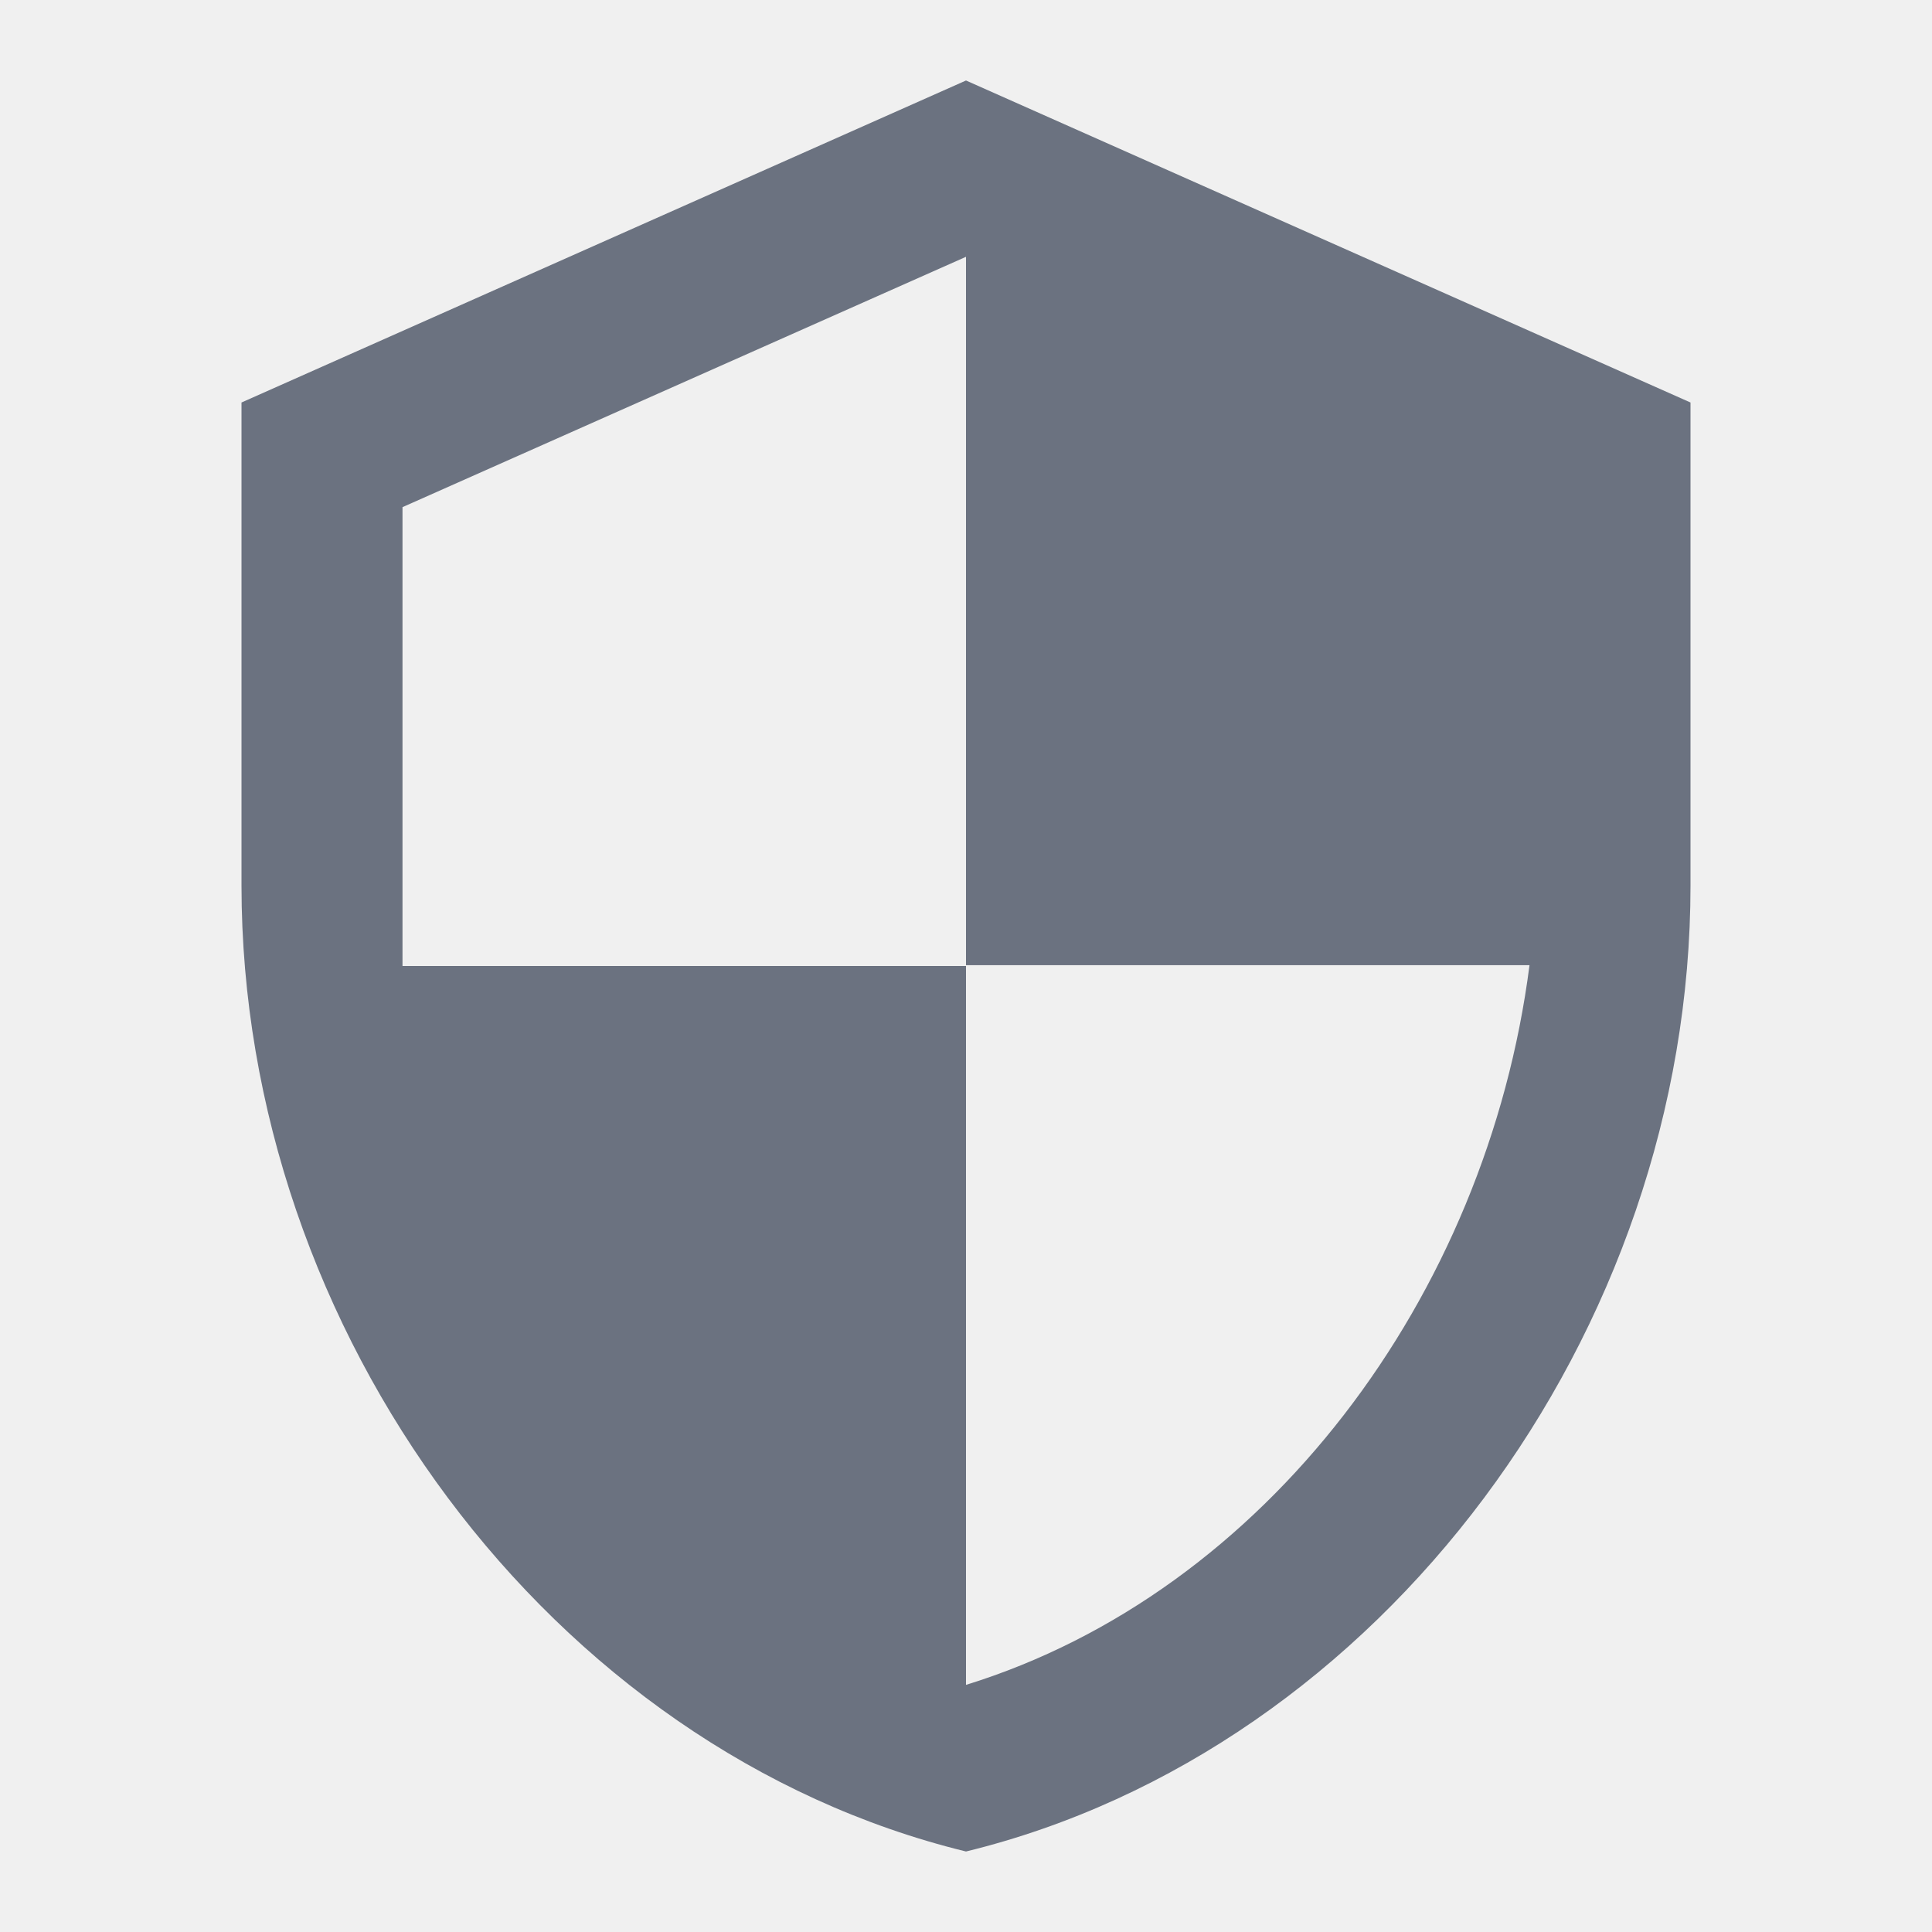
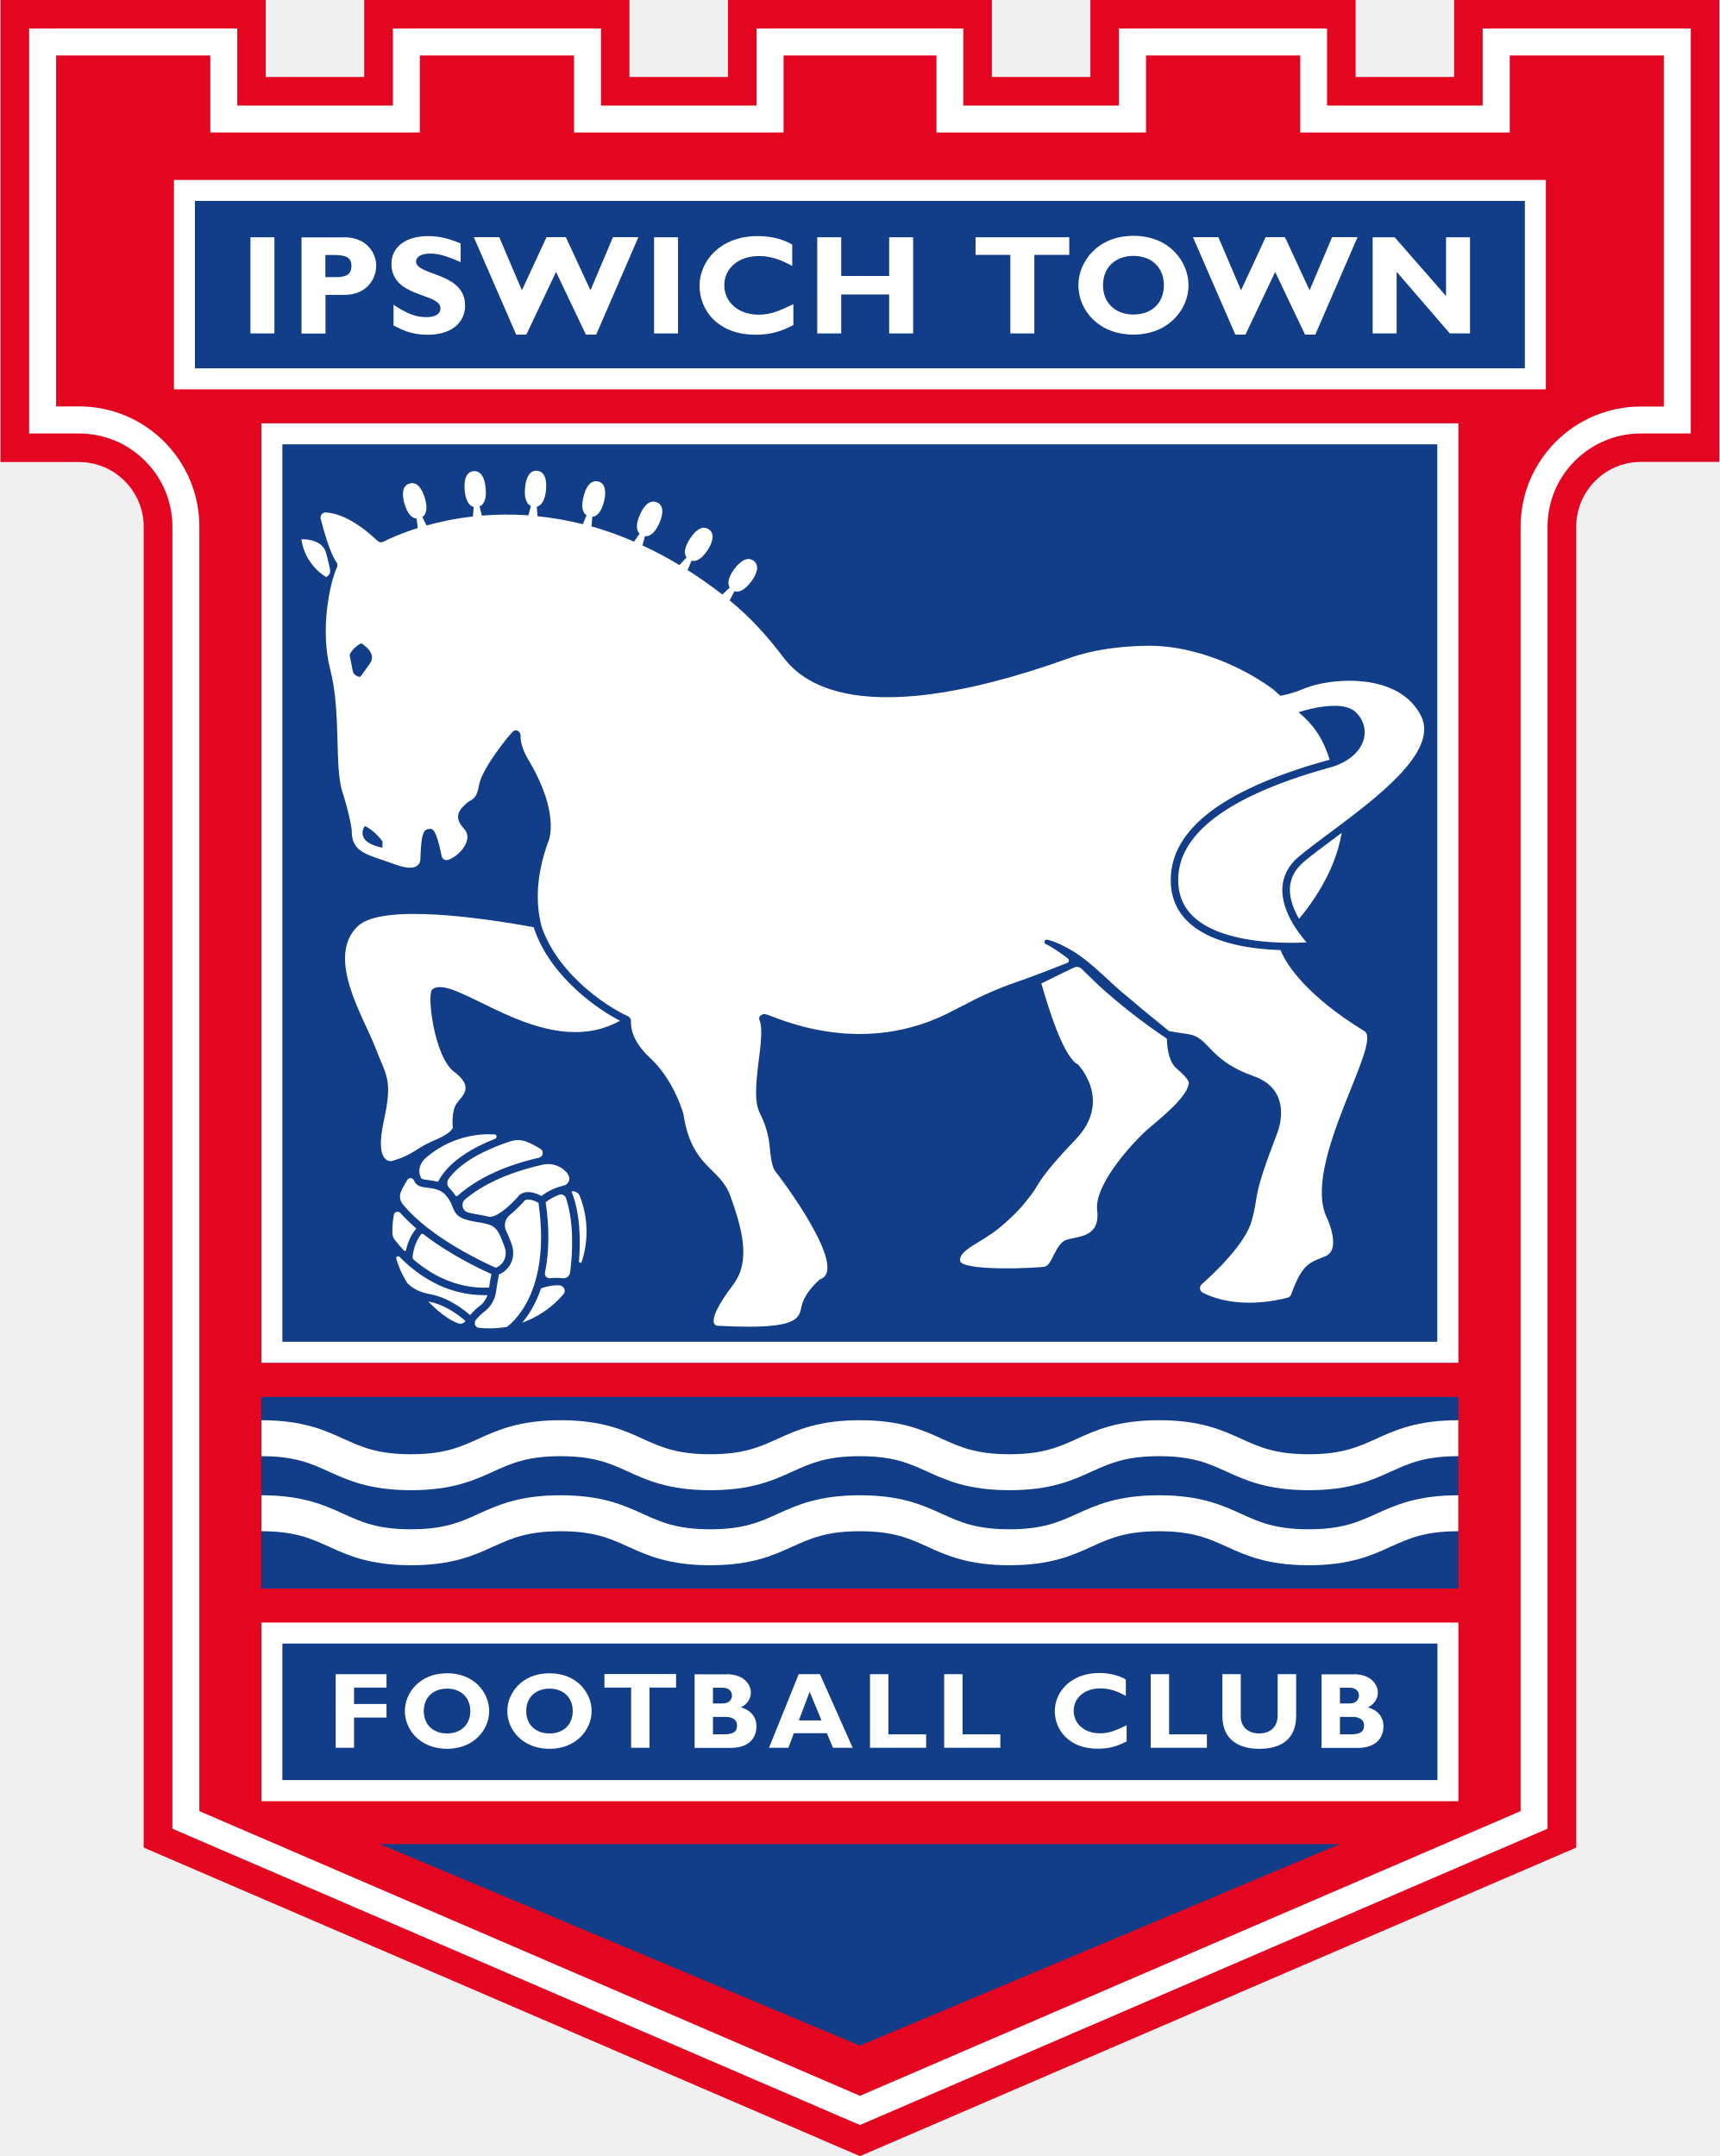
- <svg xmlns="http://www.w3.org/2000/svg" viewBox="0 0 24 24" fill="#6B7280" width="64" height="64">
-   <path d="M12 1L3 5v6c0 5.55 3.84 10.74 9 12 5.16-1.26 9-6.45 9-12V5l-9-4zm0 10.99h7c-.53 4.12-3.28 7.79-7 8.94V12H5V6.3l7-3.11v8.8s0 .01 0 .01z" />
+ <svg xmlns="http://www.w3.org/2000/svg" id="Calque_2" viewBox="0.0 0.0 131.89 165.47" width="282.402" height="354.105">
+   <defs>
+     <style>.cls-1,.cls-2{fill:none;}.cls-3{fill:#fff;}.cls-4{fill:#e40520;}.cls-5{fill:#123d88;}.cls-2{clip-path:url(#clippath);}</style>
+     <clipPath id="clippath">
+       <rect class="cls-1" width="131.89" height="165.47" />
+     </clipPath>
+   </defs>
+   <g id="svg34">
+     <g class="cls-2">
+       <path class="cls-3" d="m113.73,2.19v5.91h-11.94V2.19h-15.97v5.91h-11.93V2.19h-15.87v5.91h-11.93V2.19h-15.97v5.91h-11.94V2.19H2.19v31.08h3.83c3.95,0,7.16,3.21,7.16,7.15v99.93l1.25.54,50.69,21.85.82.35.82-.35,50.69-21.85,1.25-.54V40.42c0-3.94,3.21-7.15,7.16-7.15h3.83V2.19h-15.97Zm13.9,29.01h-1.76c-5.1,0-9.23,4.13-9.23,9.23v98.57l-50.69,21.85-50.69-21.85V40.42c0-5.1-4.13-9.23-9.23-9.23h-1.76V4.26h11.83v5.91h16.08v-5.91h11.83v5.91h16.08v-5.91h11.73v5.91h16.08v-5.91h11.83v5.91h16.08v-5.91h11.83v26.94Z" />
+       <path class="cls-4" d="m127.63,4.26v26.94h-1.76c-5.1,0-9.23,4.13-9.23,9.23v98.57l-50.69,21.85-50.69-21.85V40.42c0-5.1-4.13-9.23-9.23-9.23h-1.76V4.26h11.83v5.91h16.08v-5.91h11.83v5.91h16.08v-5.91h11.73v5.91h16.08v-5.91h11.83v5.91h16.08v-5.91h11.83Z" />
+       <path class="cls-5" d="m111.87,107.21H20.02v14.71h91.85v-14.71Z" />
+       <path class="cls-5" d="m111.06,125.33H20.82v12.1h90.24v-12.1Z" />
+       <path class="cls-3" d="m110.26,126.14v10.48H21.63v-10.48h88.63Zm1.61-1.61H20.02v13.71h91.85v-13.71Z" />
+       <path class="cls-5" d="m117.77,14.61H14.11v14.46h103.66v-14.46Z" />
+       <path class="cls-3" d="m116.97,15.42v12.85H14.92v-12.85h102.05Zm1.61-1.61H13.31v16.07h105.27V13.81Z" />
+       <path class="cls-3" d="m100.38,114.37c-3.17,0-4.84-.76-6.31-1.43-1.39-.63-2.6-1.18-5.17-1.18s-3.77.55-5.17,1.18c-1.47.67-3.14,1.43-6.31,1.43s-4.84-.76-6.31-1.43c-1.39-.63-2.6-1.18-5.17-1.18s-3.77.55-5.17,1.18c-1.47.67-3.14,1.43-6.31,1.43s-4.84-.76-6.31-1.43c-1.39-.63-2.6-1.18-5.17-1.18s-3.77.55-5.17,1.18c-1.47.67-3.14,1.43-6.31,1.43s-4.84-.76-6.31-1.43c-1.39-.63-2.6-1.18-5.17-1.18v-2.76c3.17,0,4.84.76,6.31,1.43,1.39.63,2.6,1.18,5.17,1.18s3.77-.55,5.17-1.18c1.47-.67,3.14-1.43,6.31-1.43s4.84.76,6.31,1.43c1.39.63,2.6,1.18,5.17,1.18s3.77-.55,5.17-1.18c1.47-.67,3.14-1.43,6.31-1.43s4.84.76,6.31,1.43c1.39.63,2.6,1.18,5.17,1.18s3.77-.55,5.17-1.18c1.47-.67,3.14-1.43,6.31-1.43s4.84.76,6.31,1.43c1.39.63,2.6,1.18,5.17,1.18s3.77-.55,5.17-1.18c1.47-.67,3.14-1.43,6.31-1.43v2.76c-2.57,0-3.77.55-5.17,1.18-1.47.67-3.14,1.43-6.31,1.43Z" />
+       <path class="cls-3" d="m100.38,120.13c-3.17,0-4.84-.76-6.31-1.43-1.39-.63-2.6-1.18-5.17-1.18s-3.77.55-5.17,1.18c-1.47.67-3.14,1.43-6.31,1.43s-4.84-.76-6.31-1.43c-1.39-.63-2.6-1.18-5.17-1.18s-3.77.55-5.17,1.18c-1.47.67-3.14,1.43-6.31,1.43s-4.84-.76-6.31-1.43c-1.39-.63-2.6-1.18-5.17-1.18s-3.77.55-5.17,1.18c-1.47.67-3.14,1.43-6.31,1.43s-4.84-.76-6.31-1.43c-1.39-.63-2.6-1.18-5.17-1.18v-2.76c3.17,0,4.84.76,6.31,1.43,1.39.63,2.6,1.18,5.17,1.18s3.77-.55,5.17-1.18c1.47-.67,3.14-1.43,6.31-1.43s4.84.76,6.31,1.43c1.39.63,2.6,1.18,5.17,1.18s3.77-.55,5.17-1.18c1.47-.67,3.14-1.43,6.31-1.43s4.84.76,6.31,1.43c1.39.63,2.6,1.18,5.17,1.18s3.77-.55,5.17-1.18c1.47-.67,3.14-1.43,6.31-1.43s4.84.76,6.31,1.43c1.39.63,2.6,1.18,5.17,1.18s3.77-.55,5.17-1.18c1.47-.67,3.14-1.43,6.31-1.43v2.76c-2.57,0-3.77.55-5.17,1.18-1.47.67-3.14,1.43-6.31,1.43Z" />
+       <path class="cls-5" d="m65.94,157l36.84-15.47H29.1l36.84,15.47Z" />
+       <path class="cls-4" d="m111.54,0v5.91h-7.56V0h-20.35v5.91h-7.56V0h-20.25v5.91h-7.56V0h-20.35v5.91h-7.56V0H0v35.46h6.02c2.74,0,4.97,2.23,4.97,4.97v101.37l1.95.84,51.73,22.29,1.28.55,1.28-.55,51.73-22.29,1.95-.84V40.42c0-2.74,2.23-4.97,4.97-4.97h6.02V0h-20.35Zm18.16,33.27h-3.83c-3.95,0-7.16,3.21-7.16,7.15v99.93l-1.25.54-50.69,21.85-.82.35-.82-.35-50.69-21.85-1.25-.54V40.42c0-3.94-3.21-7.15-7.16-7.15h-3.83V2.19h15.97v5.91h11.94V2.19h15.97v5.91h11.93V2.19h15.87v5.91h11.94V2.19h15.97v5.91h11.94V2.19h15.97v31.08Z" />
+       <path class="cls-5" d="m111.87,32.49H20.02v72.1h91.85V32.49Z" />
+       <path class="cls-3" d="m110.25,34.1v68.88H21.63V34.1h88.62Zm1.61-1.61H20.02v72.1h91.85V32.49Z" />
+       <path class="cls-3" d="m91.16,83.23c-.16,1.07-2.44,2.83-3.18,3.48-.74.64-4.08,4.07-3.83,6.17.26,2.1-1.47,1.99-2.34,2.27-.87.28-1.1,1.94-1.67,2.06-.57.12-6.43.38-6.51-.46-.08-.84,1.67-1.39,3-2.5,1.34-1.11,1.88-1.8,2.48-2.58.6-.78.49-1.2,3.38-4.21,2.89-3.01.18-5.77.18-5.77-.99-.49-2.07-3.63-2.8-6.21,0,0,1.64-.82,2.5-1.22.19-.09.42-.06.58.09.45.43.89.87,1.34,1.3,1.63,1.48,3.38,2.84,5.21,4.07.02.84.18,1.81.77,2.31,1.17.98.89,1.2.89,1.2h0Z" />
+       <path class="cls-3" d="m33.12,75.96c-.41.37.16,5.14,1.68,6.29,1.52,1.16.73,1.75.24,2.39-.49.64-.33,1.93-.33,1.93-.2.36-.75.66-1.24.87-.56.23-1.1.51-1.61.85-.95.62-1.86.82-1.86.82,0,0-1.31.26-.6-3.02.71-3.28.24-3.4-.64-5.7-.88-2.3-3.83-6.91-1.35-9.3,1.86-1.79,9.71-.62,13.5.07,1.27,3.9,5.15,6.44,6.63,7.18-5.89,3.28-12.8-3.85-14.43-2.38Z" />
+       <path class="cls-3" d="m98.36,68.19c-.06,1.71,1.18,3.36,1.86,4.14-1.64.08-6.21.12-8.51-1.82-.82-.69-1.26-1.58-1.33-2.64-.25-3.71,3.6-6.71,11.43-8.91.33-.09.55-.15.66-.2,1.22-.46,2.01-1.27,2.18-2.21.12-.72-.14-1.45-.71-1.94-.38-.33-.97-.44-1.59-.44-1.09,0-2.31.35-2.75.49,1.09.91,1.87,1.95,2.39,3.65-.1.03-.21.06-.34.09-8.13,2.28-12.11,5.48-11.84,9.51.08,1.22.6,2.24,1.54,3.04,1.78,1.51,4.73,1.9,6.87,1.97.47,1.2,2.15,3.6,6.44,6.22,1.44.88-4.91,10.3-2.86,14.37,0,.01,0,.03.02.04.1.23,1.02,2.37-.15,2.86-1.21.5-1.78.55-2.63,2.93-.04.12-.14.21-.26.25-.81.22-3.94.93-6.53-.38-.24-.12-.28-.45-.08-.64.97-.86,3.35-3.1,3.84-4.88.62-2.24-.08-1.41,1.97-6.76,0,0,1.34-3.23-1.83-4.34-3.17-1.11-3.38-2.68-4.6-3.12-.4-.14-1.04-.17-1.89-.34-1.04-.84-2.07-1.68-3.06-2.53-1.48-1.16-2.71-2.62-4.32-3.61-.59-.34-1.27-.72-1.96-.87-.21-.04-.3.25-.11.34.28.13.54.29.79.46.37.24.61.41.91.65.11.09.09.27-.05.33-1.02.41-3.02,1.17-3.42,1.3-1.33.45-2.84,1.05-4.22,1.79-.3.17-.62.3-.91.46-7.29,4.02-14.06.45-14.64.38-.25-.03-.54.2-.44.43.58,1.34-.81,5.45.02,7.13.39.79.68,1.62.76,2.5.07.85.2,1.71.43,1.99.48.58,5.61,7.43,3.51,8.28-.04.02-.08.03-.11.06-.2.18-.97.88-1.29,1.75-.36,1,.37,2.16-6.5,1.78,0,0-1.27.08,1.17-3.15,1.41-1.86.64-4.39-.2-6.77-.82-2.32-2.97-2.11-3.62-6.34l-.02-.07c-.12-.4-.83-2.65-2.54-4.23-1.36-1.27-1.49-2.33-1.46-2.81,0-.14-.06-.27-.17-.35,0,0-.01-.01-.02-.01-.02-.02-.04-.03-.06-.04-1.01-.41-5.21-2.86-6.59-6.81-.5-1.81-.46-4.04.55-6.73,0,0,.79-2.05-1.46-5.92,0,0,0-.01-.01-.02-.07-.11-.75-1.15-.71-2.02.01-.24-.18-.46-.42-.42-.04,0-.09.02-.13.05-.24.17-2.4,2.84-2.63,4.1-.22,1.26-.54,1.05-1,1.47-.47.42-1.04.99-.15,1.94.75.8-.35,2.07-1.22,2.37-.23.08-.47-.06-.51-.29-.13-.67-.44-2.08-.81-2.08-.49,0-.75.03-.82,2.25,0,0,.14,1.25-1.95.47-2.08-.77-3.35-.85-3.32-2.63v-.03c-.02-.14-.14-1.1-.72-2.93-.63-1.99-.07-6.07-.93-9.37-.79-3.08-.03-6.66.52-7.84.06-.13.04-.27-.04-.39-.22-.3-.64-1.12-1.21-3.33-.06-.25.13-.5.39-.49.69.03,2.07.38,3.97,2.18.12.11.3.14.44.07.41-.21,1.33-.64,2.65-1.05l-.09-.73c-.44-.03-.74-.51-.93-1.13-.21-.73-.18-1.39.39-1.56.57-.16.95.38,1.17,1.11.19.63.19,1.21-.19,1.46l.32.65c1.01-.28,2.21-.54,3.56-.69l.06-.73c-.43-.11-.63-.64-.69-1.29-.07-.76.09-1.4.68-1.46.59-.05.86.55.93,1.31.06.66-.05,1.22-.47,1.4l.18.7c1.1-.09,2.3-.11,3.57-.02l.19-.72c-.4-.18-.51-.74-.45-1.39.07-.76.34-1.36.93-1.31.59.06.75.7.68,1.46-.06.66-.27,1.19-.71,1.3l.06.73c1.11.11,2.27.31,3.47.61l.29-.68c-.37-.24-.39-.81-.23-1.44.18-.74.54-1.29,1.12-1.16.57.15.63.8.45,1.54-.16.64-.45,1.14-.9,1.17l-.06.74c1.06.3,2.15.68,3.27,1.17l.42-.62c-.32-.3-.23-.87.03-1.46.31-.7.76-1.17,1.31-.93.54.25.48.9.17,1.6-.27.6-.64,1.04-1.1.99l-.19.71c.93.43,1.88.93,2.84,1.51l.55-.59c-.27-.35-.1-.89.26-1.44.41-.64.93-1.04,1.43-.72.49.33.33.96-.08,1.6-.36.55-.8.93-1.23.81l-.31.72c.88.56,1.77,1.18,2.67,1.88l.57-.54c-.24-.37-.04-.9.35-1.42.46-.61,1-.98,1.48-.63.47.36.27.99-.19,1.6-.4.53-.86.88-1.28.73l-.37.71c1.52,1.24,2.85,2.69,4.03,4.25.97,1.28,4.77,6.36,22,.19,1.9-.68,3.94-.92,5.96-.96,3.06-.06,6.74,1.18,9.7,3.33.24.21.42.38.57.51.47-.08,1.09-.24,1.87-.57,1.91-.79,7.21-1.31,8.93,2.13,1.36,2.72-3.45,6.3-6.96,8.92-.9.67-1.75,1.3-2.41,1.85-.82.68-1.25,1.52-1.28,2.47h0Z" />
+       <path class="cls-3" d="m102.91,63.93c-.35,2.07-1.37,4.29-3.27,6.59-.4-.7-.73-1.52-.7-2.33.03-.79.39-1.47,1.07-2.05.64-.54,1.49-1.17,2.38-1.83.17-.13.35-.26.52-.39Z" />
+       <path class="cls-3" d="m25,44.29s-1.62-.86-1.91-2.9c0,0,1.63-.1,1.91,1.1.28,1.19.49,1.49,0,1.8Z" />
+       <path class="cls-5" d="m27.95,63.4s-.88,1.21,1.36,1.66v-.49s-.63-.87-1.36-1.17h0Z" />
+       <path class="cls-5" d="m27.03,51.51c-.05-.29-.14-.75-.24-1.26,0,0,.2-.51.88-.88,0,0,1.27.7.68,1.55,0,0-.5.7-.73,1.02-.02.03-.51-.04-.58-.43h0Z" />
+       <path class="cls-3" d="m41.84,92.26c.31-.24.67-.43,1.02-.56.22-.08.46.03.53.25.66,1.96.49,4.4.32,5.71-.04.29-.31.49-.61.44-.32-.04-.64-.03-.92,0-.25.03-.45-.18-.4-.43.29-1.41.38-3.2.05-5.43h0Zm1.98-.82h0c.26-.05.53.09.63.35.33.85.52,1.76.52,2.72,0,.81-.13,1.6-.37,2.33-.04.12-.22.09-.21-.04.12-1.5.12-3.62-.57-5.36h0Zm-.58-.46c-.55.14-1.2.39-1.73.81-.35-.19-1.08-.5-1.63-.12l-.06.05c-.64.76-1.78,1.78-2.34,1.66h-.02c-.26-.07-.58-.13-.96-.19-.29-.05-.5-.1-.66-.15-.43-.15-.53-.71-.18-1,1.89-1.59,4.49-2.33,5.98-2.66.72-.15,1.46.13,1.89.72v.02c.24.32.09.77-.29.87Zm-7.21,9.95c-.35-.31-1.58-1.34-3.1-1.61-.88-.15-1.42-.54-1.72-.85-.36-.57-.65-1.2-.84-1.87-.04-.15.14-.25.25-.14.15.15.31.31.49.47,0,0,.01.01.02.02,1.29,1.17,3.31,2.45,5.99,2.45.08,0,.17,0,.25,0-.12.34-.33.64-.61.84-.28.2-.52.45-.73.7h0Zm-5.05-4.94c-.31-.32-.55-.61-.72-.83-.12-.15-.18-.34-.19-.53v-.12c0-.43.04-.86.11-1.27.04-.24.35-.32.51-.14.37.41.78.81,1.22,1.18-.23.27-.61.82-.79,1.67-.01.07-.09.09-.14.04Zm6.51,2.83c-2.53.12-4.5-1.04-5.79-2.15-.06-.05-.08-.12-.08-.19.09-.88.42-1.45.65-1.74.04-.06.12-.06.18-.02,2.07,1.61,4.48,2.73,5.22,3.06-.08.39-.14.74-.18,1.04Zm.52-1.52c-.71-.31-5.04-2.28-7.15-4.89-.22-.27-.27-.65-.12-.97.14-.32.3-.61.48-.89.12-.2.41-.16.51.05.02.04.04.09.07.13.2.34.58.38.99.43.48.06,1.02.12,1.44.64.26.32.36.58.45.81.23.58.44.94,1.72,1.15,1.56.26,1.67.28,2.28,1.94.1.27.12.56.04.83-.11.36-.37.64-.7.76h0Zm3.33-8.45c-1.63.36-4.31,1.18-6.26,2.92-.06.05-.14.04-.19-.03-.06-.1-.13-.2-.22-.31-.07-.09-.14-.16-.21-.23-.21-.2-.23-.52-.06-.75,1.12-1.51,3.41-2.43,4.72-2.85.42-.14.88-.13,1.29.04.36.15.7.33,1.03.54.28.17.2.6-.12.67h0Zm-3.81-1.79c.12,0,.25,0,.37,0,.19,0,.23.27.05.34-1.55.61-3.54,1.67-4.38,3.3-.26-.07-.51-.1-.73-.13-.25-.03-.51-.06-.56-.15-.02-.03-.03-.06-.05-.1-.21-.48-.04-1.05.35-1.4,1.31-1.17,3.04-1.87,4.94-1.87Zm-4.7,12.83c1.43.25,2.63,1.29,2.85,1.5-.12.17-.34.25-.54.18-1.12-.38-2.31-1.68-2.31-1.68h0Zm3.9,2.03c-.3-.03-.45-.39-.25-.63.18-.21.39-.43.62-.6.52-.37.86-.97.94-1.64.04-.35.12-.76.21-1.24.45-.18.8-.54.98-1.01.16-.42.14-.9-.01-1.32-.16-.43-.28-.73-.41-.99-.21-.43-.1-.94.27-1.24.55-.44,1.01-.96,1.16-1.13.29-.16.78.05,1.04.19.56,3.82-.15,6.23-.86,7.58-.58,1.12-1.26,1.72-1.55,1.94-.44.08-.88.12-1.34.12-.27,0-.54-.01-.8-.04h0Zm3.29-.39c.48-.56,1.04-1.42,1.46-2.65.23-.08.82-.27,1.42-.23.34.03.52.43.29.69-.84.98-1.93,1.74-3.17,2.18h0Z" />
+       <path class="cls-3" d="m21.02,25.59h-1.84v-7.38h1.84v7.38Z" />
+       <path class="cls-3" d="m26.38,18.21c1.69,0,2.45,1.18,2.45,2.19s-.74,2.23-2.43,2.23h-1.46v2.97h-1.84v-7.38h3.29,0Zm-1.45,3.06h.85c.85,0,1.15-.3,1.15-.85,0-.63-.36-.85-1.35-.85h-.65v1.71h0Z" />
+       <path class="cls-3" d="m35.31,20.12c-1.07-.48-1.71-.66-2.34-.66-.66,0-1.08.24-1.08.61,0,1.11,3.76.8,3.76,3.38,0,1.42-1.19,2.24-2.83,2.24-1.29,0-1.93-.34-2.66-.71v-1.59c1.06.7,1.71.95,2.52.95.7,0,1.08-.25,1.08-.68,0-1.21-3.76-.77-3.76-3.42,0-1.28,1.1-2.12,2.81-2.12.82,0,1.57.17,2.5.57v1.44h0Z" />
+       <path class="cls-3" d="m40.36,25.68h-.79l-3.25-7.48h1.95l1.74,4.08,1.89-4.08h1.48l1.89,4.08,1.73-4.08h1.95l-3.24,7.48h-.79l-2.29-4.81-2.28,4.81Z" />
+       <path class="cls-3" d="m51.99,25.59h-1.84v-7.38h1.84v7.38Z" />
+       <path class="cls-3" d="m60.84,24.95c-1.03.53-1.81.74-2.9.74-2.87,0-4.3-1.86-4.3-3.76s1.61-3.81,4.44-3.81c1.03,0,1.95.22,2.67.65v1.64c-.81-.45-1.63-.76-2.54-.76-1.57,0-2.67.93-2.67,2.24s1.09,2.26,2.63,2.26c.96,0,1.61-.3,2.67-.81v1.61h0Z" />
+       <path class="cls-3" d="m70.03,25.59h-1.84v-2.99h-3.68v2.99h-1.84v-7.38h1.84v2.97h3.68v-2.97h1.84v7.38Z" />
+       <path class="cls-3" d="m82,19.56h-2.67v6.03h-1.84v-6.03h-2.67v-1.35h7.19v1.35Z" />
+       <path class="cls-3" d="m86.94,25.68c-2.71,0-4.23-1.9-4.23-3.79,0-1.78,1.45-3.79,4.23-3.79s4.22,2.01,4.22,3.79c0,1.89-1.57,3.79-4.22,3.79Zm0-6.04c-1.41,0-2.34.9-2.34,2.25s.93,2.25,2.34,2.25,2.33-.9,2.33-2.25-.93-2.25-2.33-2.25Z" />
+       <path class="cls-3" d="m95.54,25.68h-.79l-3.25-7.48h1.95l1.74,4.08,1.89-4.08h1.48l1.89,4.08,1.73-4.08h1.95l-3.24,7.48h-.79l-2.29-4.81-2.28,4.81Z" />
+       <path class="cls-3" d="m112.76,25.59h-1.55l-4.08-4.73v4.73h-1.84v-7.38h1.69l3.94,4.51v-4.51h1.84v7.38Z" />
+       <path class="cls-3" d="m29.62,129.52h-2.49v1.26h2.49v1.04h-2.49v2.32h-1.41v-5.65h3.9v1.04Z" />
+       <path class="cls-3" d="m34.27,134.22c-2.07,0-3.24-1.46-3.24-2.9,0-1.37,1.11-2.9,3.24-2.9s3.23,1.54,3.23,2.9c0,1.45-1.2,2.9-3.23,2.9Zm0-4.62c-1.08,0-1.79.69-1.79,1.72s.71,1.72,1.79,1.72,1.78-.69,1.78-1.72-.71-1.72-1.78-1.72Z" />
+       <path class="cls-3" d="m42.13,134.22c-2.07,0-3.24-1.46-3.24-2.9,0-1.37,1.11-2.9,3.24-2.9s3.23,1.54,3.23,2.9c0,1.45-1.2,2.9-3.23,2.9Zm0-4.62c-1.08,0-1.79.69-1.79,1.72s.71,1.72,1.79,1.72,1.78-.69,1.78-1.72-.71-1.72-1.78-1.72Z" />
+       <path class="cls-3" d="m51.85,129.52h-2.05v4.62h-1.41v-4.62h-2.05v-1.04h5.5v1.04Z" />
+       <path class="cls-3" d="m55.71,128.49c1.33,0,1.87.79,1.87,1.42,0,.47-.3.9-.77,1.13.8.21,1.2.79,1.2,1.45s-.35,1.66-2,1.66h-2.75v-5.65h2.45Zm-1.04,2.25h.74c.51,0,.72-.32.72-.61s-.21-.6-.72-.6h-.74v1.21h0Zm0,2.37h.8c.78,0,1.05-.21,1.05-.7,0-.41-.36-.64-.86-.64h-.99v1.33h0Z" />
+       <path class="cls-3" d="m65.4,134.14h-1.52l-.47-1.12h-2.53l-.42,1.12h-1.49l2.28-5.65h1.63l2.51,5.65h0Zm-3.31-4.3l-.83,2.2h1.74l-.91-2.2Z" />
+       <path class="cls-3" d="m71.03,134.14h-4.31v-5.65h1.41v4.62h2.9v1.04Z" />
+       <path class="cls-3" d="m76.72,134.14h-4.31v-5.65h1.41v4.62h2.9v1.04Z" />
+       <path class="cls-3" d="m86.41,133.65c-.79.41-1.38.56-2.22.56-2.2,0-3.29-1.43-3.29-2.89s1.23-2.92,3.4-2.92c.79,0,1.49.17,2.05.5v1.26c-.62-.35-1.25-.58-1.95-.58-1.2,0-2.05.71-2.05,1.72s.84,1.73,2.01,1.73c.74,0,1.23-.23,2.05-.62v1.23h0Z" />
+       <path class="cls-3" d="m92.57,134.14h-4.31v-5.65h1.41v4.62h2.9v1.04Z" />
+       <path class="cls-3" d="m99.42,128.49v3.21c0,1.87-1.28,2.52-2.83,2.52-1.64,0-2.83-.76-2.83-2.51v-3.22h1.41v3.25c0,.81.59,1.3,1.4,1.3.75,0,1.43-.39,1.43-1.4v-3.15h1.41,0Z" />
+       <path class="cls-3" d="m103.82,128.49c1.33,0,1.87.79,1.87,1.42,0,.47-.3.9-.77,1.13.8.21,1.2.79,1.2,1.45s-.35,1.66-2,1.66h-2.75v-5.65h2.45Zm-1.04,2.25h.74c.51,0,.72-.32.72-.61s-.21-.6-.72-.6h-.74v1.21h0Zm0,2.37h.8c.78,0,1.05-.21,1.05-.7,0-.41-.36-.64-.86-.64h-.99v1.33h0Z" />
+     </g>
+   </g>
</svg>
